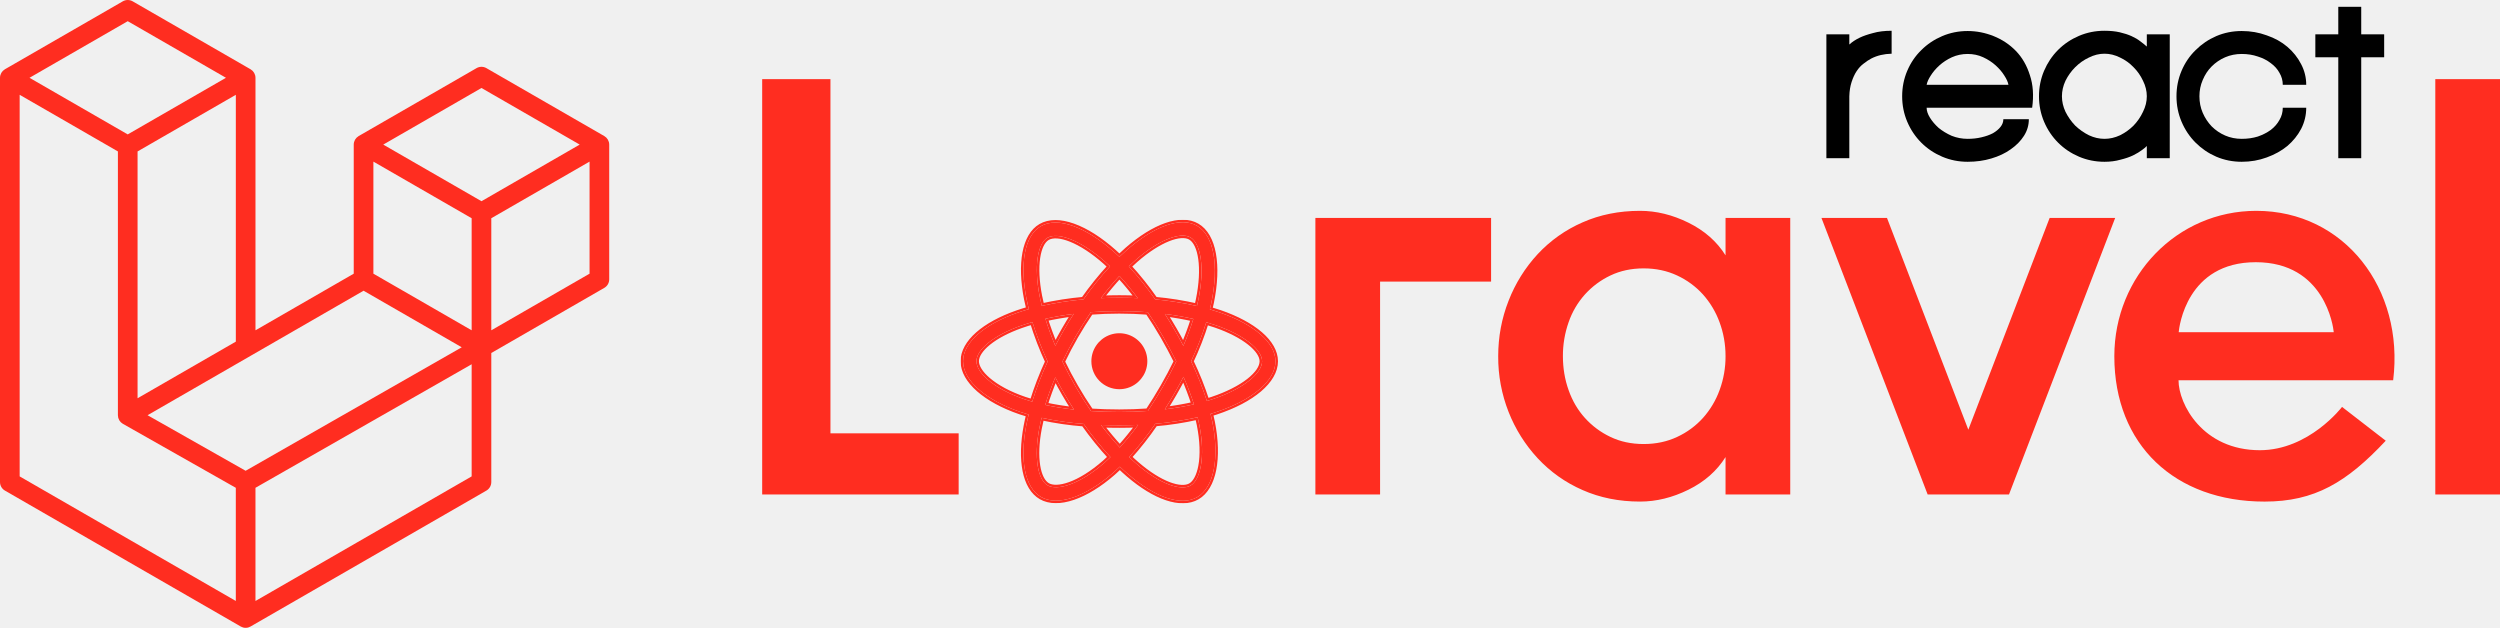
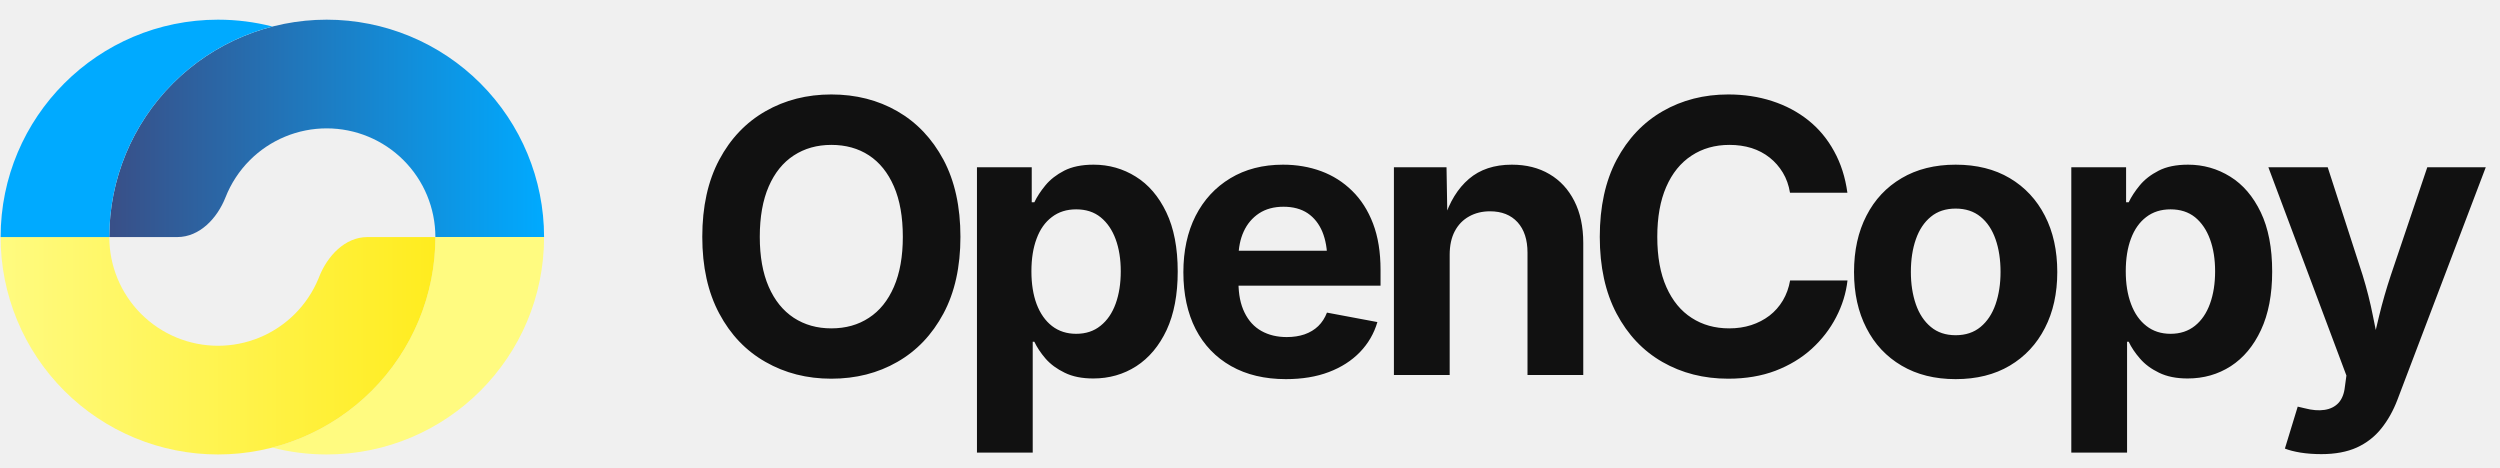
- <svg xmlns="http://www.w3.org/2000/svg" width="1991" height="500" viewBox="0 0 1991 500" fill="none">
-   <mask id="path-1-outside-1_1_7" maskUnits="userSpaceOnUse" x="765" y="175" width="253" height="226" fill="black">
-     <rect fill="white" x="765" y="175" width="253" height="226" />
-     <path d="M971.537 248.894C968.887 247.988 966.217 247.145 963.529 246.365C963.975 244.551 964.386 242.726 964.763 240.892C970.827 211.403 966.862 187.646 953.33 179.825C940.374 172.321 919.125 180.141 897.69 198.84C895.582 200.685 893.518 202.585 891.496 204.541C890.149 203.242 888.767 201.97 887.35 200.727C864.884 180.732 842.365 172.31 828.849 180.157C815.893 187.677 812.042 210.009 817.499 237.958C818.045 240.722 818.658 243.474 819.339 246.214C816.152 247.121 813.073 248.09 810.13 249.117C783.823 258.316 767 272.739 767 287.696C767 303.15 785.056 318.646 812.488 328.042C814.713 328.799 816.959 329.502 819.225 330.152C818.489 333.085 817.838 336.051 817.271 339.05C812.089 366.518 816.131 388.321 829.062 395.795C842.417 403.511 864.822 395.582 886.661 376.458C888.389 374.945 890.116 373.347 891.844 371.664C894.027 373.775 896.273 375.824 898.581 377.811C919.726 396.043 940.607 403.408 953.517 395.914C966.862 388.171 971.2 364.746 965.566 336.246C965.134 334.07 964.637 331.848 964.074 329.582C965.649 329.115 967.192 328.633 968.702 328.136C997.206 318.667 1015.78 303.358 1015.78 287.711C1015.76 272.682 998.403 258.165 971.537 248.894ZM904.681 206.873C923.043 190.854 940.208 184.531 948.033 189.05C956.362 193.865 959.601 213.279 954.367 238.741C954.021 240.399 953.648 242.053 953.247 243.701C942.289 241.208 931.177 239.449 919.985 238.435C913.577 229.204 906.553 220.417 898.959 212.133C900.818 210.33 902.722 208.576 904.671 206.873H904.681ZM840.453 300.476C842.702 304.829 845.053 309.129 847.507 313.376C850.005 317.708 852.608 321.977 855.317 326.182C847.616 325.345 839.963 324.111 832.389 322.487C834.586 315.376 837.292 307.991 840.453 300.476ZM840.453 275.429C837.343 268.074 834.711 260.84 832.55 253.853C839.65 252.262 847.216 250.962 855.104 249.977C852.461 254.102 849.918 258.288 847.475 262.534C845.033 266.781 842.687 271.079 840.437 275.429H840.453ZM846.102 287.955C849.377 281.124 852.905 274.425 856.685 267.857C860.461 261.292 864.481 254.878 868.745 248.614C876.146 248.054 883.733 247.759 891.398 247.759C899.063 247.759 906.697 248.054 914.093 248.619C918.311 254.869 922.307 261.261 926.08 267.795C929.853 274.328 933.427 280.996 936.803 287.799C933.472 294.654 929.906 301.381 926.106 307.981C922.336 314.545 918.363 320.978 914.186 327.281C906.801 327.799 899.156 328.084 891.382 328.084C883.609 328.084 876.109 327.84 868.859 327.369C864.564 321.084 860.511 314.642 856.7 308.043C852.89 301.444 849.352 294.748 846.087 287.955H846.102ZM935.305 313.303C937.81 308.957 940.215 304.553 942.519 300.093C945.678 307.255 948.467 314.576 950.874 322.025C943.21 323.751 935.462 325.074 927.661 325.99C930.293 321.813 932.842 317.584 935.305 313.303ZM942.416 275.434C940.121 271.063 937.736 266.744 935.258 262.477C932.84 258.269 930.319 254.113 927.697 250.008C935.632 251.013 943.245 252.35 950.381 253.983C948.087 261.262 945.428 268.421 942.416 275.434ZM891.502 219.747C896.677 225.401 901.563 231.314 906.143 237.461C896.347 236.994 886.545 236.994 876.736 237.461C881.572 231.066 886.521 225.131 891.502 219.747ZM834.198 189.366C842.521 184.536 860.924 191.439 880.323 208.682C881.561 209.786 882.81 210.941 884.054 212.139C876.422 220.421 869.348 229.201 862.878 238.42C851.711 239.426 840.621 241.157 829.678 243.602C829.046 241.059 828.476 238.499 827.968 235.922C823.278 211.962 826.382 193.901 834.198 189.366ZM822.065 319.89C819.992 319.299 817.945 318.658 815.924 317.967C803.796 313.821 793.779 308.411 786.901 302.518C780.744 297.237 777.624 291.966 777.624 287.696C777.624 278.621 791.13 267.043 813.654 259.191C816.483 258.207 819.337 257.307 822.215 256.491C825.561 267.242 829.612 277.759 834.343 287.976C829.555 298.333 825.454 308.994 822.065 319.89ZM879.659 368.436C870.004 376.894 860.333 382.89 851.808 385.911C844.148 388.622 838.048 388.7 834.363 386.569C826.517 382.035 823.252 364.523 827.704 341.035C828.232 338.271 828.837 335.507 829.518 332.743C840.57 335.124 851.771 336.75 863.044 337.609C869.577 346.876 876.71 355.706 884.396 364.041C882.852 365.559 881.271 367.021 879.659 368.436ZM891.797 356.402C886.76 350.955 881.732 344.927 876.83 338.449C881.594 338.636 886.445 338.729 891.382 338.729C896.451 338.729 901.468 338.62 906.412 338.397C901.849 344.643 896.971 350.652 891.797 356.402ZM956.331 371.219C954.849 379.221 951.869 384.559 948.184 386.694C940.342 391.244 923.577 385.331 905.5 369.736C903.427 367.954 901.354 366.041 899.244 364.036C906.781 355.668 913.747 346.803 920.094 337.501C931.429 336.54 942.685 334.8 953.781 332.292C954.289 334.344 954.738 336.355 955.128 338.325C957.621 350.918 957.979 362.31 956.331 371.219ZM965.349 318.024C963.991 318.475 962.591 318.911 961.171 319.336C957.692 308.535 953.483 297.983 948.572 287.753C953.299 277.659 957.343 267.26 960.679 256.626C963.224 257.367 965.696 258.145 968.075 258.969C991.096 266.908 1005.14 278.663 1005.14 287.696C1005.14 297.335 989.971 309.846 965.349 318.024Z" />
-   </mask>
-   <path d="M971.537 248.894C968.887 247.988 966.217 247.145 963.529 246.365C963.975 244.551 964.386 242.726 964.763 240.892C970.827 211.403 966.862 187.646 953.33 179.825C940.374 172.321 919.125 180.141 897.69 198.84C895.582 200.685 893.518 202.585 891.496 204.541C890.149 203.242 888.767 201.97 887.35 200.727C864.884 180.732 842.365 172.31 828.849 180.157C815.893 187.677 812.042 210.009 817.499 237.958C818.045 240.722 818.658 243.474 819.339 246.214C816.152 247.121 813.073 248.09 810.13 249.117C783.823 258.316 767 272.739 767 287.696C767 303.15 785.056 318.646 812.488 328.042C814.713 328.799 816.959 329.502 819.225 330.152C818.489 333.085 817.838 336.051 817.271 339.05C812.089 366.518 816.131 388.321 829.062 395.795C842.417 403.511 864.822 395.582 886.661 376.458C888.389 374.945 890.116 373.347 891.844 371.664C894.027 373.775 896.273 375.824 898.581 377.811C919.726 396.043 940.607 403.408 953.517 395.914C966.862 388.171 971.2 364.746 965.566 336.246C965.134 334.07 964.637 331.848 964.074 329.582C965.649 329.115 967.192 328.633 968.702 328.136C997.206 318.667 1015.78 303.358 1015.78 287.711C1015.76 272.682 998.403 258.165 971.537 248.894ZM904.681 206.873C923.043 190.854 940.208 184.531 948.033 189.05C956.362 193.865 959.601 213.279 954.367 238.741C954.021 240.399 953.648 242.053 953.247 243.701C942.289 241.208 931.177 239.449 919.985 238.435C913.577 229.204 906.553 220.417 898.959 212.133C900.818 210.33 902.722 208.576 904.671 206.873H904.681ZM840.453 300.476C842.702 304.829 845.053 309.129 847.507 313.376C850.005 317.708 852.608 321.977 855.317 326.182C847.616 325.345 839.963 324.111 832.389 322.487C834.586 315.376 837.292 307.991 840.453 300.476ZM840.453 275.429C837.343 268.074 834.711 260.84 832.55 253.853C839.65 252.262 847.216 250.962 855.104 249.977C852.461 254.102 849.918 258.288 847.475 262.534C845.033 266.781 842.687 271.079 840.437 275.429H840.453ZM846.102 287.955C849.377 281.124 852.905 274.425 856.685 267.857C860.461 261.292 864.481 254.878 868.745 248.614C876.146 248.054 883.733 247.759 891.398 247.759C899.063 247.759 906.697 248.054 914.093 248.619C918.311 254.869 922.307 261.261 926.08 267.795C929.853 274.328 933.427 280.996 936.803 287.799C933.472 294.654 929.906 301.381 926.106 307.981C922.336 314.545 918.363 320.978 914.186 327.281C906.801 327.799 899.156 328.084 891.382 328.084C883.609 328.084 876.109 327.84 868.859 327.369C864.564 321.084 860.511 314.642 856.7 308.043C852.89 301.444 849.352 294.748 846.087 287.955H846.102ZM935.305 313.303C937.81 308.957 940.215 304.553 942.519 300.093C945.678 307.255 948.467 314.576 950.874 322.025C943.21 323.751 935.462 325.074 927.661 325.99C930.293 321.813 932.842 317.584 935.305 313.303ZM942.416 275.434C940.121 271.063 937.736 266.744 935.258 262.477C932.84 258.269 930.319 254.113 927.697 250.008C935.632 251.013 943.245 252.35 950.381 253.983C948.087 261.262 945.428 268.421 942.416 275.434ZM891.502 219.747C896.677 225.401 901.563 231.314 906.143 237.461C896.347 236.994 886.545 236.994 876.736 237.461C881.572 231.066 886.521 225.131 891.502 219.747ZM834.198 189.366C842.521 184.536 860.924 191.439 880.323 208.682C881.561 209.786 882.81 210.941 884.054 212.139C876.422 220.421 869.348 229.201 862.878 238.42C851.711 239.426 840.621 241.157 829.678 243.602C829.046 241.059 828.476 238.499 827.968 235.922C823.278 211.962 826.382 193.901 834.198 189.366ZM822.065 319.89C819.992 319.299 817.945 318.658 815.924 317.967C803.796 313.821 793.779 308.411 786.901 302.518C780.744 297.237 777.624 291.966 777.624 287.696C777.624 278.621 791.13 267.043 813.654 259.191C816.483 258.207 819.337 257.307 822.215 256.491C825.561 267.242 829.612 277.759 834.343 287.976C829.555 298.333 825.454 308.994 822.065 319.89ZM879.659 368.436C870.004 376.894 860.333 382.89 851.808 385.911C844.148 388.622 838.048 388.7 834.363 386.569C826.517 382.035 823.252 364.523 827.704 341.035C828.232 338.271 828.837 335.507 829.518 332.743C840.57 335.124 851.771 336.75 863.044 337.609C869.577 346.876 876.71 355.706 884.396 364.041C882.852 365.559 881.271 367.021 879.659 368.436ZM891.797 356.402C886.76 350.955 881.732 344.927 876.83 338.449C881.594 338.636 886.445 338.729 891.382 338.729C896.451 338.729 901.468 338.62 906.412 338.397C901.849 344.643 896.971 350.652 891.797 356.402ZM956.331 371.219C954.849 379.221 951.869 384.559 948.184 386.694C940.342 391.244 923.577 385.331 905.5 369.736C903.427 367.954 901.354 366.041 899.244 364.036C906.781 355.668 913.747 346.803 920.094 337.501C931.429 336.54 942.685 334.8 953.781 332.292C954.289 334.344 954.738 336.355 955.128 338.325C957.621 350.918 957.979 362.31 956.331 371.219ZM965.349 318.024C963.991 318.475 962.591 318.911 961.171 319.336C957.692 308.535 953.483 297.983 948.572 287.753C953.299 277.659 957.343 267.26 960.679 256.626C963.224 257.367 965.696 258.145 968.075 258.969C991.096 266.908 1005.14 278.663 1005.14 287.696C1005.14 297.335 989.971 309.846 965.349 318.024Z" fill="#FF2D20" />
-   <path d="M971.537 248.894C968.887 247.988 966.217 247.145 963.529 246.365C963.975 244.551 964.386 242.726 964.763 240.892C970.827 211.403 966.862 187.646 953.33 179.825C940.374 172.321 919.125 180.141 897.69 198.84C895.582 200.685 893.518 202.585 891.496 204.541C890.149 203.242 888.767 201.97 887.35 200.727C864.884 180.732 842.365 172.31 828.849 180.157C815.893 187.677 812.042 210.009 817.499 237.958C818.045 240.722 818.658 243.474 819.339 246.214C816.152 247.121 813.073 248.09 810.13 249.117C783.823 258.316 767 272.739 767 287.696C767 303.15 785.056 318.646 812.488 328.042C814.713 328.799 816.959 329.502 819.225 330.152C818.489 333.085 817.838 336.051 817.271 339.05C812.089 366.518 816.131 388.321 829.062 395.795C842.417 403.511 864.822 395.582 886.661 376.458C888.389 374.945 890.116 373.347 891.844 371.664C894.027 373.775 896.273 375.824 898.581 377.811C919.726 396.043 940.607 403.408 953.517 395.914C966.862 388.171 971.2 364.746 965.566 336.246C965.134 334.07 964.637 331.848 964.074 329.582C965.649 329.115 967.192 328.633 968.702 328.136C997.206 318.667 1015.78 303.358 1015.78 287.711C1015.76 272.682 998.403 258.165 971.537 248.894ZM904.681 206.873C923.043 190.854 940.208 184.531 948.033 189.05C956.362 193.865 959.601 213.279 954.367 238.741C954.021 240.399 953.648 242.053 953.247 243.701C942.289 241.208 931.177 239.449 919.985 238.435C913.577 229.204 906.553 220.417 898.959 212.133C900.818 210.33 902.722 208.576 904.671 206.873H904.681ZM840.453 300.476C842.702 304.829 845.053 309.129 847.507 313.376C850.005 317.708 852.608 321.977 855.317 326.182C847.616 325.345 839.963 324.111 832.389 322.487C834.586 315.376 837.292 307.991 840.453 300.476ZM840.453 275.429C837.343 268.074 834.711 260.84 832.55 253.853C839.65 252.262 847.216 250.962 855.104 249.977C852.461 254.102 849.918 258.288 847.475 262.534C845.033 266.781 842.687 271.079 840.437 275.429H840.453ZM846.102 287.955C849.377 281.124 852.905 274.425 856.685 267.857C860.461 261.292 864.481 254.878 868.745 248.614C876.146 248.054 883.733 247.759 891.398 247.759C899.063 247.759 906.697 248.054 914.093 248.619C918.311 254.869 922.307 261.261 926.08 267.795C929.853 274.328 933.427 280.996 936.803 287.799C933.472 294.654 929.906 301.381 926.106 307.981C922.336 314.545 918.363 320.978 914.186 327.281C906.801 327.799 899.156 328.084 891.382 328.084C883.609 328.084 876.109 327.84 868.859 327.369C864.564 321.084 860.511 314.642 856.7 308.043C852.89 301.444 849.352 294.748 846.087 287.955H846.102ZM935.305 313.303C937.81 308.957 940.215 304.553 942.519 300.093C945.678 307.255 948.467 314.576 950.874 322.025C943.21 323.751 935.462 325.074 927.661 325.99C930.293 321.813 932.842 317.584 935.305 313.303ZM942.416 275.434C940.121 271.063 937.736 266.744 935.258 262.477C932.84 258.269 930.319 254.113 927.697 250.008C935.632 251.013 943.245 252.35 950.381 253.983C948.087 261.262 945.428 268.421 942.416 275.434ZM891.502 219.747C896.677 225.401 901.563 231.314 906.143 237.461C896.347 236.994 886.545 236.994 876.736 237.461C881.572 231.066 886.521 225.131 891.502 219.747ZM834.198 189.366C842.521 184.536 860.924 191.439 880.323 208.682C881.561 209.786 882.81 210.941 884.054 212.139C876.422 220.421 869.348 229.201 862.878 238.42C851.711 239.426 840.621 241.157 829.678 243.602C829.046 241.059 828.476 238.499 827.968 235.922C823.278 211.962 826.382 193.901 834.198 189.366ZM822.065 319.89C819.992 319.299 817.945 318.658 815.924 317.967C803.796 313.821 793.779 308.411 786.901 302.518C780.744 297.237 777.624 291.966 777.624 287.696C777.624 278.621 791.13 267.043 813.654 259.191C816.483 258.207 819.337 257.307 822.215 256.491C825.561 267.242 829.612 277.759 834.343 287.976C829.555 298.333 825.454 308.994 822.065 319.89ZM879.659 368.436C870.004 376.894 860.333 382.89 851.808 385.911C844.148 388.622 838.048 388.7 834.363 386.569C826.517 382.035 823.252 364.523 827.704 341.035C828.232 338.271 828.837 335.507 829.518 332.743C840.57 335.124 851.771 336.75 863.044 337.609C869.577 346.876 876.71 355.706 884.396 364.041C882.852 365.559 881.271 367.021 879.659 368.436ZM891.797 356.402C886.76 350.955 881.732 344.927 876.83 338.449C881.594 338.636 886.445 338.729 891.382 338.729C896.451 338.729 901.468 338.62 906.412 338.397C901.849 344.643 896.971 350.652 891.797 356.402ZM956.331 371.219C954.849 379.221 951.869 384.559 948.184 386.694C940.342 391.244 923.577 385.331 905.5 369.736C903.427 367.954 901.354 366.041 899.244 364.036C906.781 355.668 913.747 346.803 920.094 337.501C931.429 336.54 942.685 334.8 953.781 332.292C954.289 334.344 954.738 336.355 955.128 338.325C957.621 350.918 957.979 362.31 956.331 371.219ZM965.349 318.024C963.991 318.475 962.591 318.911 961.171 319.336C957.692 308.535 953.483 297.983 948.572 287.753C953.299 277.659 957.343 267.26 960.679 256.626C963.224 257.367 965.696 258.145 968.075 258.969C991.096 266.908 1005.14 278.663 1005.14 287.696C1005.14 297.335 989.971 309.846 965.349 318.024Z" stroke="#FF2D20" stroke-width="4" mask="url(#path-1-outside-1_1_7)" />
-   <path d="M891.382 309.96C895.793 309.974 900.109 308.679 903.783 306.24C907.457 303.8 910.325 300.324 912.023 296.253C913.721 292.182 914.172 287.699 913.321 283.372C912.469 279.044 910.352 275.066 907.239 271.943C904.125 268.819 900.154 266.689 895.829 265.823C891.504 264.957 887.02 265.394 882.944 267.079C878.867 268.764 875.383 271.62 872.931 275.286C870.479 278.953 869.17 283.264 869.17 287.675C869.164 290.597 869.733 293.492 870.847 296.193C871.96 298.895 873.595 301.351 875.658 303.421C877.72 305.49 880.171 307.133 882.869 308.255C885.567 309.377 888.46 309.957 891.382 309.96Z" fill="#FF2D20" />
-   <path fill-rule="evenodd" clip-rule="evenodd" d="M484.904 113.113C485.084 113.78 485.176 114.467 485.178 115.157V222.481C485.178 223.859 484.815 225.212 484.125 226.404C483.435 227.596 482.443 228.584 481.25 229.27L391.267 281.132V383.926C391.267 386.724 389.782 389.306 387.359 390.715L199.527 498.958C199.097 499.202 198.628 499.359 198.159 499.525C197.984 499.584 197.817 499.691 197.632 499.74C196.319 500.087 194.939 500.087 193.626 499.74C193.411 499.682 193.215 499.564 193.01 499.486C192.58 499.33 192.131 499.193 191.72 498.958L3.928 390.715C2.735 390.029 1.744 389.04 1.054 387.848C0.365 386.656 0.001 385.304 0 383.926L0 61.955C0 61.251 0.098 60.566 0.274 59.901C0.332 59.676 0.469 59.471 0.547 59.246C0.694 58.835 0.831 58.414 1.046 58.033C1.192 57.779 1.407 57.573 1.583 57.338C1.808 57.025 2.013 56.703 2.277 56.429C2.501 56.204 2.795 56.038 3.049 55.842C3.332 55.607 3.586 55.353 3.908 55.167L97.819 1.045C99.008 0.36 100.356 0 101.728 0C103.099 0 104.447 0.36 105.636 1.045L199.537 55.167H199.557C199.869 55.363 200.133 55.607 200.417 55.832C200.671 56.028 200.954 56.204 201.179 56.419C201.452 56.703 201.648 57.025 201.882 57.338C202.048 57.573 202.273 57.779 202.41 58.033C202.635 58.424 202.762 58.835 202.918 59.246C202.996 59.471 203.133 59.676 203.192 59.911C203.371 60.578 203.463 61.265 203.465 61.955V263.055L281.713 217.952V115.148C281.713 114.463 281.81 113.768 281.986 113.113C282.055 112.878 282.182 112.673 282.26 112.448C282.416 112.037 282.553 111.617 282.768 111.235C282.915 110.981 283.13 110.775 283.296 110.541C283.53 110.228 283.726 109.905 283.999 109.631C284.224 109.406 284.507 109.24 284.761 109.044C285.054 108.809 285.309 108.555 285.621 108.369L379.542 54.248C380.73 53.562 382.078 53.201 383.45 53.201C384.822 53.201 386.17 53.562 387.359 54.248L481.26 108.369C481.592 108.565 481.846 108.809 482.139 109.034C482.383 109.23 482.667 109.406 482.891 109.621C483.165 109.905 483.36 110.228 483.595 110.541C483.771 110.775 483.986 110.981 484.123 111.235C484.347 111.617 484.474 112.037 484.631 112.448C484.719 112.673 484.846 112.878 484.904 113.113ZM469.524 217.952V128.705L436.664 147.642L391.267 173.808V263.055L469.534 217.952H469.524ZM375.623 379.397V290.091L330.969 315.621L203.455 388.475V478.622L375.623 379.397ZM15.653 75.503V379.397L187.802 478.612V388.485L97.868 337.532L97.839 337.513L97.8 337.493C97.497 337.317 97.243 337.063 96.959 336.847C96.715 336.652 96.432 336.495 96.217 336.28L96.197 336.251C95.943 336.006 95.767 335.703 95.552 335.429C95.357 335.165 95.122 334.94 94.966 334.666L94.956 334.637C94.78 334.343 94.673 333.991 94.546 333.659C94.419 333.365 94.253 333.091 94.175 332.778C94.077 332.407 94.057 332.006 94.018 331.624C93.979 331.331 93.901 331.037 93.901 330.744V120.606L48.514 94.43L15.653 75.503ZM101.737 16.872L23.5 61.955L101.718 107.039L179.946 61.946L101.718 16.872H101.737ZM142.425 298.23L187.812 272.074V75.503L154.951 94.44L109.554 120.606V317.177L142.425 298.23ZM383.45 70.074L305.222 115.157L383.45 160.241L461.668 115.148L383.45 70.074ZM375.623 173.808L330.227 147.642L297.366 128.705V217.952L342.753 244.108L375.623 263.055V173.808ZM195.619 374.927L310.362 309.351L367.719 276.583L289.549 231.529L199.547 283.401L117.518 330.675L195.619 374.927Z" fill="#FF2D20" />
-   <path fill-rule="evenodd" clip-rule="evenodd" d="M661.371 63V345.115H763.474V393.787H607V63H661.371ZM1047.57 393.787V173.576H1187.5V224.268H1099.09V393.811H1047.57V393.787ZM1374.22 203.347V173.576H1425.75V393.799H1374.22V364.016C1367.29 375.045 1357.45 383.712 1344.68 390.004C1331.92 396.308 1319.08 399.454 1306.15 399.454C1289.45 399.454 1274.17 396.394 1260.3 390.249C1246.79 384.36 1234.64 375.751 1224.61 364.958C1214.66 354.224 1206.81 341.728 1201.45 328.112C1195.88 313.965 1193.07 298.88 1193.17 283.675C1193.17 268.251 1195.93 253.513 1201.45 239.484C1206.77 225.777 1214.62 213.193 1224.6 202.393C1234.64 191.605 1246.79 183 1260.3 177.114C1274.17 170.969 1289.45 167.909 1306.15 167.909C1319.07 167.909 1331.92 171.055 1344.68 177.359C1357.45 183.663 1367.29 192.318 1374.22 203.347ZM1369.5 310.619C1372.67 301.995 1374.27 292.875 1374.22 283.688C1374.22 274.225 1372.63 265.252 1369.5 256.757C1366.54 248.576 1362.06 241.035 1356.27 234.538C1350.5 228.166 1343.5 223.021 1335.7 219.408C1327.67 215.638 1318.75 213.74 1308.99 213.74C1299.22 213.74 1290.39 215.638 1282.52 219.408C1274.81 223.064 1267.9 228.206 1262.19 234.538C1256.42 241.001 1252 248.551 1249.2 256.744C1246.17 265.399 1244.65 274.508 1244.7 283.675C1244.7 293.126 1246.18 302.111 1249.2 310.606C1252.18 319.126 1256.52 326.52 1262.19 332.824C1267.9 339.159 1274.81 344.302 1282.52 347.955C1290.39 351.737 1299.22 353.623 1308.99 353.623C1318.75 353.623 1327.67 351.737 1335.7 347.955C1343.51 344.346 1350.5 339.2 1356.27 332.824C1362.06 326.332 1366.54 318.795 1369.5 310.619ZM1632.33 173.576H1684.52L1599.96 393.799H1535.18L1450.61 173.576H1502.8L1567.57 342.214L1632.33 173.576ZM1796.91 167.909C1867.06 167.909 1914.91 230.07 1905.92 302.821H1734.98C1734.98 321.819 1754.17 358.544 1799.74 358.544C1838.92 358.544 1865.19 324.084 1865.2 324.06L1900.01 350.991C1868.89 384.202 1843.4 399.467 1803.49 399.467C1732.19 399.467 1683.85 354.369 1683.85 283.688C1683.85 219.751 1733.82 167.909 1796.91 167.909ZM1735.11 264.542H1858.6C1858.22 260.307 1851.52 208.819 1796.49 208.819C1741.45 208.819 1735.51 260.307 1735.11 264.542ZM1939.47 393.787V63H1991V393.787H1939.47Z" fill="#FF2D20" />
-   <path d="M1472.8 35.462C1474.96 33.432 1477.74 31.605 1481.12 29.981C1483.96 28.628 1487.48 27.41 1491.68 26.327C1495.87 25.109 1500.81 24.5 1506.49 24.5V42.77C1500.4 42.905 1494.99 44.191 1490.25 46.627C1488.22 47.71 1486.19 49.063 1484.16 50.687C1482.13 52.176 1480.31 54.138 1478.68 56.574C1477.06 59.01 1475.71 61.92 1474.62 65.303C1473.54 68.551 1472.93 72.34 1472.8 76.671V126H1454.53V27.342H1472.8V35.462Z" fill="black" />
-   <path d="M1615.77 94.941C1615.77 99.678 1614.49 104.076 1611.91 108.136C1609.34 112.196 1605.82 115.782 1601.36 118.895C1597.03 122.008 1591.89 124.444 1585.93 126.203C1580.11 127.962 1573.82 128.842 1567.05 128.842C1559.88 128.842 1553.11 127.489 1546.75 124.782C1540.39 122.075 1534.84 118.354 1530.11 113.617C1525.37 108.88 1521.65 103.332 1518.94 96.971C1516.23 90.61 1514.88 83.844 1514.88 76.671C1514.88 69.498 1516.23 62.732 1518.94 56.371C1521.65 50.01 1525.37 44.529 1530.11 39.928C1534.84 35.191 1540.39 31.47 1546.75 28.763C1553.11 26.056 1559.88 24.703 1567.05 24.703C1574.09 24.703 1580.99 26.056 1587.76 28.763C1594.52 31.47 1600.41 35.394 1605.42 40.537C1610.43 45.68 1614.15 52.108 1616.58 59.822C1619.15 67.401 1619.76 76.062 1618.41 85.806H1534.37C1534.37 88.242 1535.25 90.881 1537.01 93.723C1538.77 96.565 1541.07 99.272 1543.91 101.843C1546.89 104.279 1550.34 106.377 1554.26 108.136C1558.32 109.76 1562.59 110.572 1567.05 110.572C1570.98 110.572 1574.63 110.166 1578.01 109.354C1581.53 108.542 1584.58 107.459 1587.15 106.106C1589.72 104.617 1591.75 102.926 1593.24 101.031C1594.73 99.136 1595.47 97.106 1595.47 94.941H1615.77ZM1599.53 67.536C1599.13 65.371 1598.04 62.935 1596.28 60.228C1594.52 57.386 1592.22 54.679 1589.38 52.108C1586.54 49.537 1583.22 47.371 1579.43 45.612C1575.65 43.853 1571.52 42.973 1567.05 42.973C1562.59 42.973 1558.39 43.853 1554.47 45.612C1550.68 47.371 1547.36 49.537 1544.52 52.108C1541.68 54.679 1539.38 57.386 1537.62 60.228C1535.86 62.935 1534.77 65.371 1534.37 67.536H1599.53Z" fill="black" />
-   <path d="M1709.72 126V116.256C1709.04 117.068 1707.76 118.151 1705.86 119.504C1704.1 120.857 1701.74 122.278 1698.76 123.767C1695.92 125.12 1692.53 126.271 1688.61 127.218C1684.82 128.301 1680.62 128.842 1676.02 128.842C1668.85 128.842 1662.08 127.489 1655.72 124.782C1649.36 122.075 1643.81 118.354 1639.08 113.617C1634.34 108.88 1630.62 103.332 1627.91 96.971C1625.21 90.61 1623.85 83.844 1623.85 76.671C1623.85 69.498 1625.21 62.732 1627.91 56.371C1630.62 50.01 1634.34 44.462 1639.08 39.725C1643.81 34.988 1649.36 31.267 1655.72 28.56C1662.08 25.853 1668.85 24.5 1676.02 24.5C1680.62 24.5 1684.68 24.906 1688.2 25.718C1691.72 26.53 1694.83 27.545 1697.54 28.763C1700.25 29.981 1702.55 31.334 1704.44 32.823C1706.47 34.312 1708.23 35.733 1709.72 37.086V27.342H1727.99V126H1709.72ZM1642.12 76.671C1642.12 80.866 1643.07 84.994 1644.96 89.054C1646.99 93.114 1649.57 96.768 1652.68 100.016C1655.93 103.129 1659.58 105.7 1663.64 107.73C1667.7 109.625 1671.83 110.572 1676.02 110.572C1680.22 110.572 1684.35 109.625 1688.41 107.73C1692.47 105.7 1696.05 103.129 1699.16 100.016C1702.28 96.768 1704.78 93.114 1706.68 89.054C1708.71 84.994 1709.72 80.866 1709.72 76.671C1709.72 72.476 1708.71 68.348 1706.68 64.288C1704.78 60.228 1702.28 56.642 1699.16 53.529C1696.05 50.281 1692.47 47.71 1688.41 45.815C1684.35 43.785 1680.22 42.77 1676.02 42.77C1671.83 42.77 1667.7 43.785 1663.64 45.815C1659.58 47.71 1655.93 50.281 1652.68 53.529C1649.57 56.642 1646.99 60.228 1644.96 64.288C1643.07 68.348 1642.12 72.476 1642.12 76.671Z" fill="black" />
-   <path d="M1836.68 85.806C1836.68 91.761 1835.32 97.377 1832.62 102.655C1829.91 107.798 1826.25 112.331 1821.65 116.256C1817.05 120.045 1811.57 123.09 1805.21 125.391C1798.98 127.692 1792.35 128.842 1785.32 128.842C1778.14 128.842 1771.38 127.489 1765.02 124.782C1758.79 122.075 1753.31 118.354 1748.57 113.617C1743.84 108.88 1740.11 103.332 1737.41 96.971C1734.7 90.61 1733.35 83.844 1733.35 76.671C1733.35 69.498 1734.7 62.732 1737.41 56.371C1740.11 50.01 1743.84 44.529 1748.57 39.928C1753.31 35.191 1758.79 31.47 1765.02 28.763C1771.38 26.056 1778.14 24.703 1785.32 24.703C1792.35 24.703 1798.98 25.853 1805.21 28.154C1811.57 30.319 1817.05 33.364 1821.65 37.289C1826.25 41.214 1829.91 45.815 1832.62 51.093C1835.32 56.236 1836.68 61.717 1836.68 67.536H1818C1818 64.153 1817.12 60.972 1815.36 57.995C1813.74 55.018 1811.44 52.446 1808.46 50.281C1805.48 47.98 1802.03 46.221 1798.11 45.003C1794.18 43.65 1789.92 42.973 1785.32 42.973C1780.58 42.973 1776.18 43.853 1772.12 45.612C1768.06 47.371 1764.47 49.807 1761.36 52.92C1758.38 55.897 1756.02 59.484 1754.26 63.679C1752.5 67.739 1751.62 72.07 1751.62 76.671C1751.62 81.408 1752.5 85.806 1754.26 89.866C1756.02 93.926 1758.38 97.512 1761.36 100.625C1764.47 103.738 1768.06 106.174 1772.12 107.933C1776.18 109.692 1780.58 110.572 1785.32 110.572C1789.92 110.572 1794.18 109.963 1798.11 108.745C1802.03 107.392 1805.48 105.632 1808.46 103.467C1811.44 101.166 1813.74 98.527 1815.36 95.55C1817.12 92.573 1818 89.325 1818 85.806H1836.68Z" fill="black" />
-   <path d="M1862.21 126V45.612H1843.94V27.342H1862.21V5.418H1880.48V27.342H1898.75V45.612H1880.48V126H1862.21Z" fill="black" />
+ <svg xmlns="http://www.w3.org/2000/svg" viewBox="0 0 230 43" data-logo="logo">
+   <g transform="translate(0, 1) rotate(0)" id="logogram" style="opacity: 1;">
+     <path fill="url(#paint0_linear_5557_2010)" d="M50.055 20.81C50.055 15.506 47.948 10.419 44.197 6.668C40.447 2.917 35.359 0.81 30.055 0.81C24.751 0.81 19.664 2.917 15.913 6.668C12.162 10.419 10.055 15.506 10.055 20.81H16.305C18.376 20.81 19.991 19.074 20.75 17.147C21.248 15.882 22.004 14.719 22.984 13.739C24.859 11.864 27.403 10.81 30.055 10.81C32.707 10.81 35.251 11.864 37.126 13.739C39.002 15.614 40.055 18.158 40.055 20.81H50.055Z" />
+     <path fill="#FFFB80" d="M38.534 28.464C39.539 26.037 40.056 23.436 40.056 20.81H50.055C50.055 31.856 41.101 40.81 30.055 40.81C28.325 40.81 26.647 40.59 25.046 40.178C25.952 39.944 26.842 39.647 27.71 39.288C30.136 38.282 32.341 36.809 34.198 34.952C36.056 33.095 37.529 30.89 38.534 28.464Z" />
+     <path fill="url(#paint1_linear_5557_2010)" d="M0.056 20.81C0.056 23.436 0.573 26.037 1.579 28.464C2.584 30.89 4.057 33.095 5.914 34.952C7.771 36.809 9.976 38.282 12.402 39.288C14.829 40.293 17.43 40.81 20.056 40.81C22.683 40.81 25.283 40.293 27.71 39.288C30.136 38.282 32.341 36.809 34.198 34.952C36.056 33.095 37.529 30.89 38.534 28.464C39.539 26.037 40.056 23.436 40.056 20.81H33.806C31.735 20.81 30.12 22.546 29.361 24.473C29.34 24.527 29.318 24.582 29.295 24.637C28.792 25.85 28.056 26.953 27.127 27.881C26.199 28.809 25.096 29.546 23.883 30.049C22.67 30.551 21.369 30.81 20.056 30.81C18.743 30.81 17.443 30.551 16.229 30.049C15.016 29.546 13.914 28.809 12.985 27.881C12.056 26.953 11.32 25.85 10.817 24.637C10.315 23.424 10.056 22.123 10.056 20.81H0.056Z" />
+     <path fill="#00AAFF" d="M0.058 20.81C0.058 9.764 9.012 0.81 20.058 0.81C21.787 0.81 23.465 1.029 25.066 1.442C21.632 2.327 18.463 4.117 15.913 6.668C12.162 10.419 10.055 15.506 10.055 20.81H0.058Z" />
+   </g>
+   <g transform="translate(57, 1.5)" id="logotype" style="opacity: 1;">
+     <path d="M19.48 33.34L19.48 33.34Q16.12 33.34 13.43 31.80Q10.73 30.27 9.17 27.34Q7.61 24.42 7.61 20.29L7.61 20.29Q7.61 16.13 9.17 13.20Q10.73 10.27 13.43 8.73Q16.12 7.19 19.48 7.19L19.48 7.19Q22.87 7.19 25.55 8.73Q28.23 10.27 29.80 13.20Q31.36 16.13 31.36 20.29L31.36 20.29Q31.36 24.42 29.80 27.34Q28.23 30.27 25.55 31.80Q22.87 33.34 19.48 33.34ZM19.48 28.71L19.48 28.71Q21.47 28.71 22.94 27.74Q24.42 26.78 25.24 24.89Q26.06 23.00 26.06 20.29L26.06 20.29Q26.06 17.53 25.24 15.65Q24.42 13.76 22.94 12.79Q21.47 11.83 19.48 11.83L19.48 11.83Q17.52 11.83 16.03 12.80Q14.54 13.77 13.72 15.66Q12.90 17.55 12.90 20.29L12.90 20.29Q12.90 23.00 13.72 24.88Q14.54 26.76 16.03 27.74Q17.52 28.71 19.48 28.71ZM38.01 40.14L32.88 40.14L32.88 13.89L37.92 13.89L37.92 17.11L38.16 17.11Q38.52 16.35 39.18 15.55Q39.84 14.75 40.91 14.20Q41.99 13.65 43.61 13.65L43.61 13.65Q45.73 13.65 47.49 14.75Q49.25 15.84 50.30 18.03Q51.35 20.22 51.35 23.48L51.35 23.48Q51.35 26.66 50.33 28.86Q49.30 31.05 47.54 32.19Q45.78 33.32 43.58 33.32L43.58 33.32Q42.02 33.32 40.95 32.79Q39.87 32.27 39.19 31.49Q38.52 30.71 38.16 29.94L38.16 29.94L38.01 29.94L38.01 40.14ZM42.01 29.21L42.01 29.21Q43.34 29.21 44.25 28.47Q45.17 27.74 45.64 26.44Q46.11 25.14 46.11 23.46L46.11 23.46Q46.11 21.79 45.64 20.51Q45.17 19.23 44.26 18.49Q43.36 17.76 42.01 17.76L42.01 17.76Q40.69 17.76 39.77 18.47Q38.84 19.17 38.37 20.45Q37.89 21.72 37.89 23.46L37.89 23.46Q37.89 25.19 38.37 26.48Q38.86 27.77 39.78 28.49Q40.71 29.21 42.01 29.21ZM61.30 33.38L61.30 33.38Q58.38 33.38 56.26 32.18Q54.14 30.98 53.00 28.78Q51.87 26.57 51.87 23.55L51.87 23.55Q51.87 20.59 52.99 18.37Q54.12 16.15 56.19 14.90Q58.26 13.65 61.04 13.65L61.04 13.65Q62.92 13.65 64.55 14.25Q66.17 14.85 67.40 16.06Q68.63 17.26 69.32 19.07Q70.01 20.88 70.01 23.34L70.01 23.34L70.01 24.78L53.97 24.78L53.97 21.57L67.50 21.57L65.11 22.42Q65.11 20.93 64.66 19.83Q64.20 18.73 63.31 18.12Q62.41 17.52 61.08 17.52L61.08 17.52Q59.76 17.52 58.83 18.13Q57.90 18.75 57.42 19.80Q56.94 20.85 56.94 22.20L56.94 22.20L56.94 24.47Q56.94 26.13 57.50 27.26Q58.05 28.39 59.05 28.95Q60.05 29.51 61.38 29.51L61.38 29.51Q62.29 29.51 63.02 29.26Q63.76 29.00 64.28 28.50Q64.80 27.99 65.08 27.26L65.08 27.26L69.72 28.13Q69.26 29.70 68.12 30.89Q66.97 32.08 65.25 32.73Q63.54 33.38 61.30 33.38ZM76.37 21.94L76.37 21.94L76.37 33L71.24 33L71.24 13.89L76.08 13.89L76.16 18.66L75.86 18.66Q76.61 16.27 78.14 14.96Q79.67 13.65 82.09 13.65L82.09 13.65Q84.08 13.65 85.55 14.52Q87.02 15.38 87.84 17.00Q88.66 18.61 88.66 20.85L88.66 20.85L88.66 33L83.53 33L83.53 21.74Q83.53 19.96 82.62 18.95Q81.70 17.94 80.08 17.94L80.08 17.94Q79.00 17.94 78.16 18.41Q77.31 18.88 76.84 19.77Q76.37 20.66 76.37 21.94ZM102.00 33.34L102.00 33.34Q98.62 33.34 95.94 31.80Q93.27 30.27 91.72 27.34Q90.18 24.42 90.18 20.29L90.18 20.29Q90.18 16.13 91.73 13.20Q93.29 10.27 95.97 8.73Q98.65 7.19 102.00 7.19L102.00 7.19Q104.17 7.19 106.04 7.80Q107.92 8.41 109.37 9.57Q110.82 10.73 111.74 12.42Q112.67 14.10 112.96 16.23L112.96 16.23L107.68 16.23Q107.51 15.19 107.02 14.38Q106.53 13.57 105.81 13.00Q105.08 12.42 104.14 12.12Q103.20 11.83 102.11 11.83L102.11 11.83Q100.12 11.83 98.62 12.82Q97.11 13.81 96.29 15.70Q95.47 17.58 95.47 20.29L95.47 20.29Q95.47 23.04 96.31 24.92Q97.15 26.80 98.64 27.75Q100.12 28.71 102.09 28.71L102.09 28.71Q103.18 28.71 104.11 28.41Q105.04 28.11 105.79 27.54Q106.53 26.97 107.02 26.15Q107.51 25.33 107.69 24.30L107.69 24.30L112.97 24.30Q112.77 26.06 111.92 27.69Q111.08 29.31 109.68 30.59Q108.27 31.87 106.34 32.61Q104.41 33.34 102.00 33.34ZM122.92 33.38L122.92 33.38Q120.05 33.38 117.95 32.14Q115.84 30.90 114.71 28.68Q113.57 26.47 113.57 23.53L113.57 23.53Q113.57 20.56 114.71 18.35Q115.84 16.13 117.95 14.89Q120.05 13.65 122.92 13.65L122.92 13.65Q125.81 13.65 127.90 14.89Q129.99 16.13 131.13 18.35Q132.27 20.56 132.27 23.53L132.27 23.53Q132.27 26.47 131.13 28.68Q129.99 30.90 127.90 32.14Q125.81 33.38 122.92 33.38ZM122.92 29.34L122.92 29.34Q124.29 29.34 125.21 28.58Q126.13 27.82 126.59 26.50Q127.05 25.17 127.05 23.52L127.05 23.52Q127.05 21.82 126.59 20.51Q126.13 19.19 125.21 18.44Q124.29 17.69 122.92 17.69L122.92 17.69Q121.55 17.69 120.64 18.44Q119.72 19.19 119.26 20.51Q118.80 21.82 118.80 23.52L118.80 23.52Q118.80 25.17 119.26 26.50Q119.72 27.82 120.64 28.58Q121.55 29.34 122.92 29.34ZM138.69 40.14L133.56 40.14L133.56 13.89L138.60 13.89L138.60 17.11L138.84 17.11Q139.20 16.35 139.86 15.55Q140.52 14.75 141.60 14.20Q142.67 13.65 144.30 13.65L144.30 13.65Q146.41 13.65 148.18 14.75Q149.94 15.84 150.99 18.03Q152.04 20.22 152.04 23.48L152.04 23.48Q152.04 26.66 151.01 28.86Q149.99 31.05 148.23 32.19Q146.47 33.32 144.26 33.32L144.26 33.32Q142.71 33.32 141.63 32.79Q140.55 32.27 139.88 31.49Q139.20 30.71 138.84 29.94L138.84 29.94L138.69 29.94L138.69 40.14ZM142.69 29.21L142.69 29.21Q144.02 29.21 144.94 28.47Q145.85 27.74 146.32 26.44Q146.79 25.14 146.79 23.46L146.79 23.46Q146.79 21.79 146.32 20.51Q145.85 19.23 144.95 18.49Q144.04 17.76 142.69 17.76L142.69 17.76Q141.37 17.76 140.45 18.47Q139.53 19.17 139.05 20.45Q138.57 21.72 138.57 23.46L138.57 23.46Q138.57 25.19 139.06 26.48Q139.54 27.77 140.47 28.49Q141.39 29.21 142.69 29.21ZM153.21 39.77L153.21 39.77L154.39 35.91L155.03 36.06Q156.05 36.33 156.85 36.21Q157.66 36.09 158.15 35.56Q158.63 35.03 158.73 34.08L158.73 34.08L158.87 33.05L151.69 13.89L157.15 13.89L160.36 23.81Q160.94 25.69 161.31 27.57Q161.67 29.45 162.15 31.50L162.15 31.50L160.96 31.50Q161.42 29.45 161.88 27.56Q162.34 25.67 162.96 23.81L162.96 23.81L166.31 13.89L171.69 13.89L163.57 35.26Q162.99 36.79 162.08 37.92Q161.18 39.05 159.83 39.67Q158.48 40.28 156.56 40.28L156.56 40.28Q155.54 40.28 154.65 40.14Q153.76 39.99 153.21 39.77Z" fill="#111111" />
+   </g>
+   <defs>
+     <linearGradient gradientUnits="userSpaceOnUse" y2="10.81" x2="10.055" y1="10.81" x1="50.055" id="paint0_linear_5557_2010">
+       <stop stop-color="#00AAFF" />
+       <stop stop-color="#394F87" offset="1" />
+     </linearGradient>
+     <linearGradient gradientUnits="userSpaceOnUse" y2="30.81" x2="40.056" y1="30.81" x1="0.056" id="paint1_linear_5557_2010">
+       <stop stop-color="#FFFB80" />
+       <stop stop-color="#FFEC1F" offset="1" />
+     </linearGradient>
+   </defs>
</svg>
